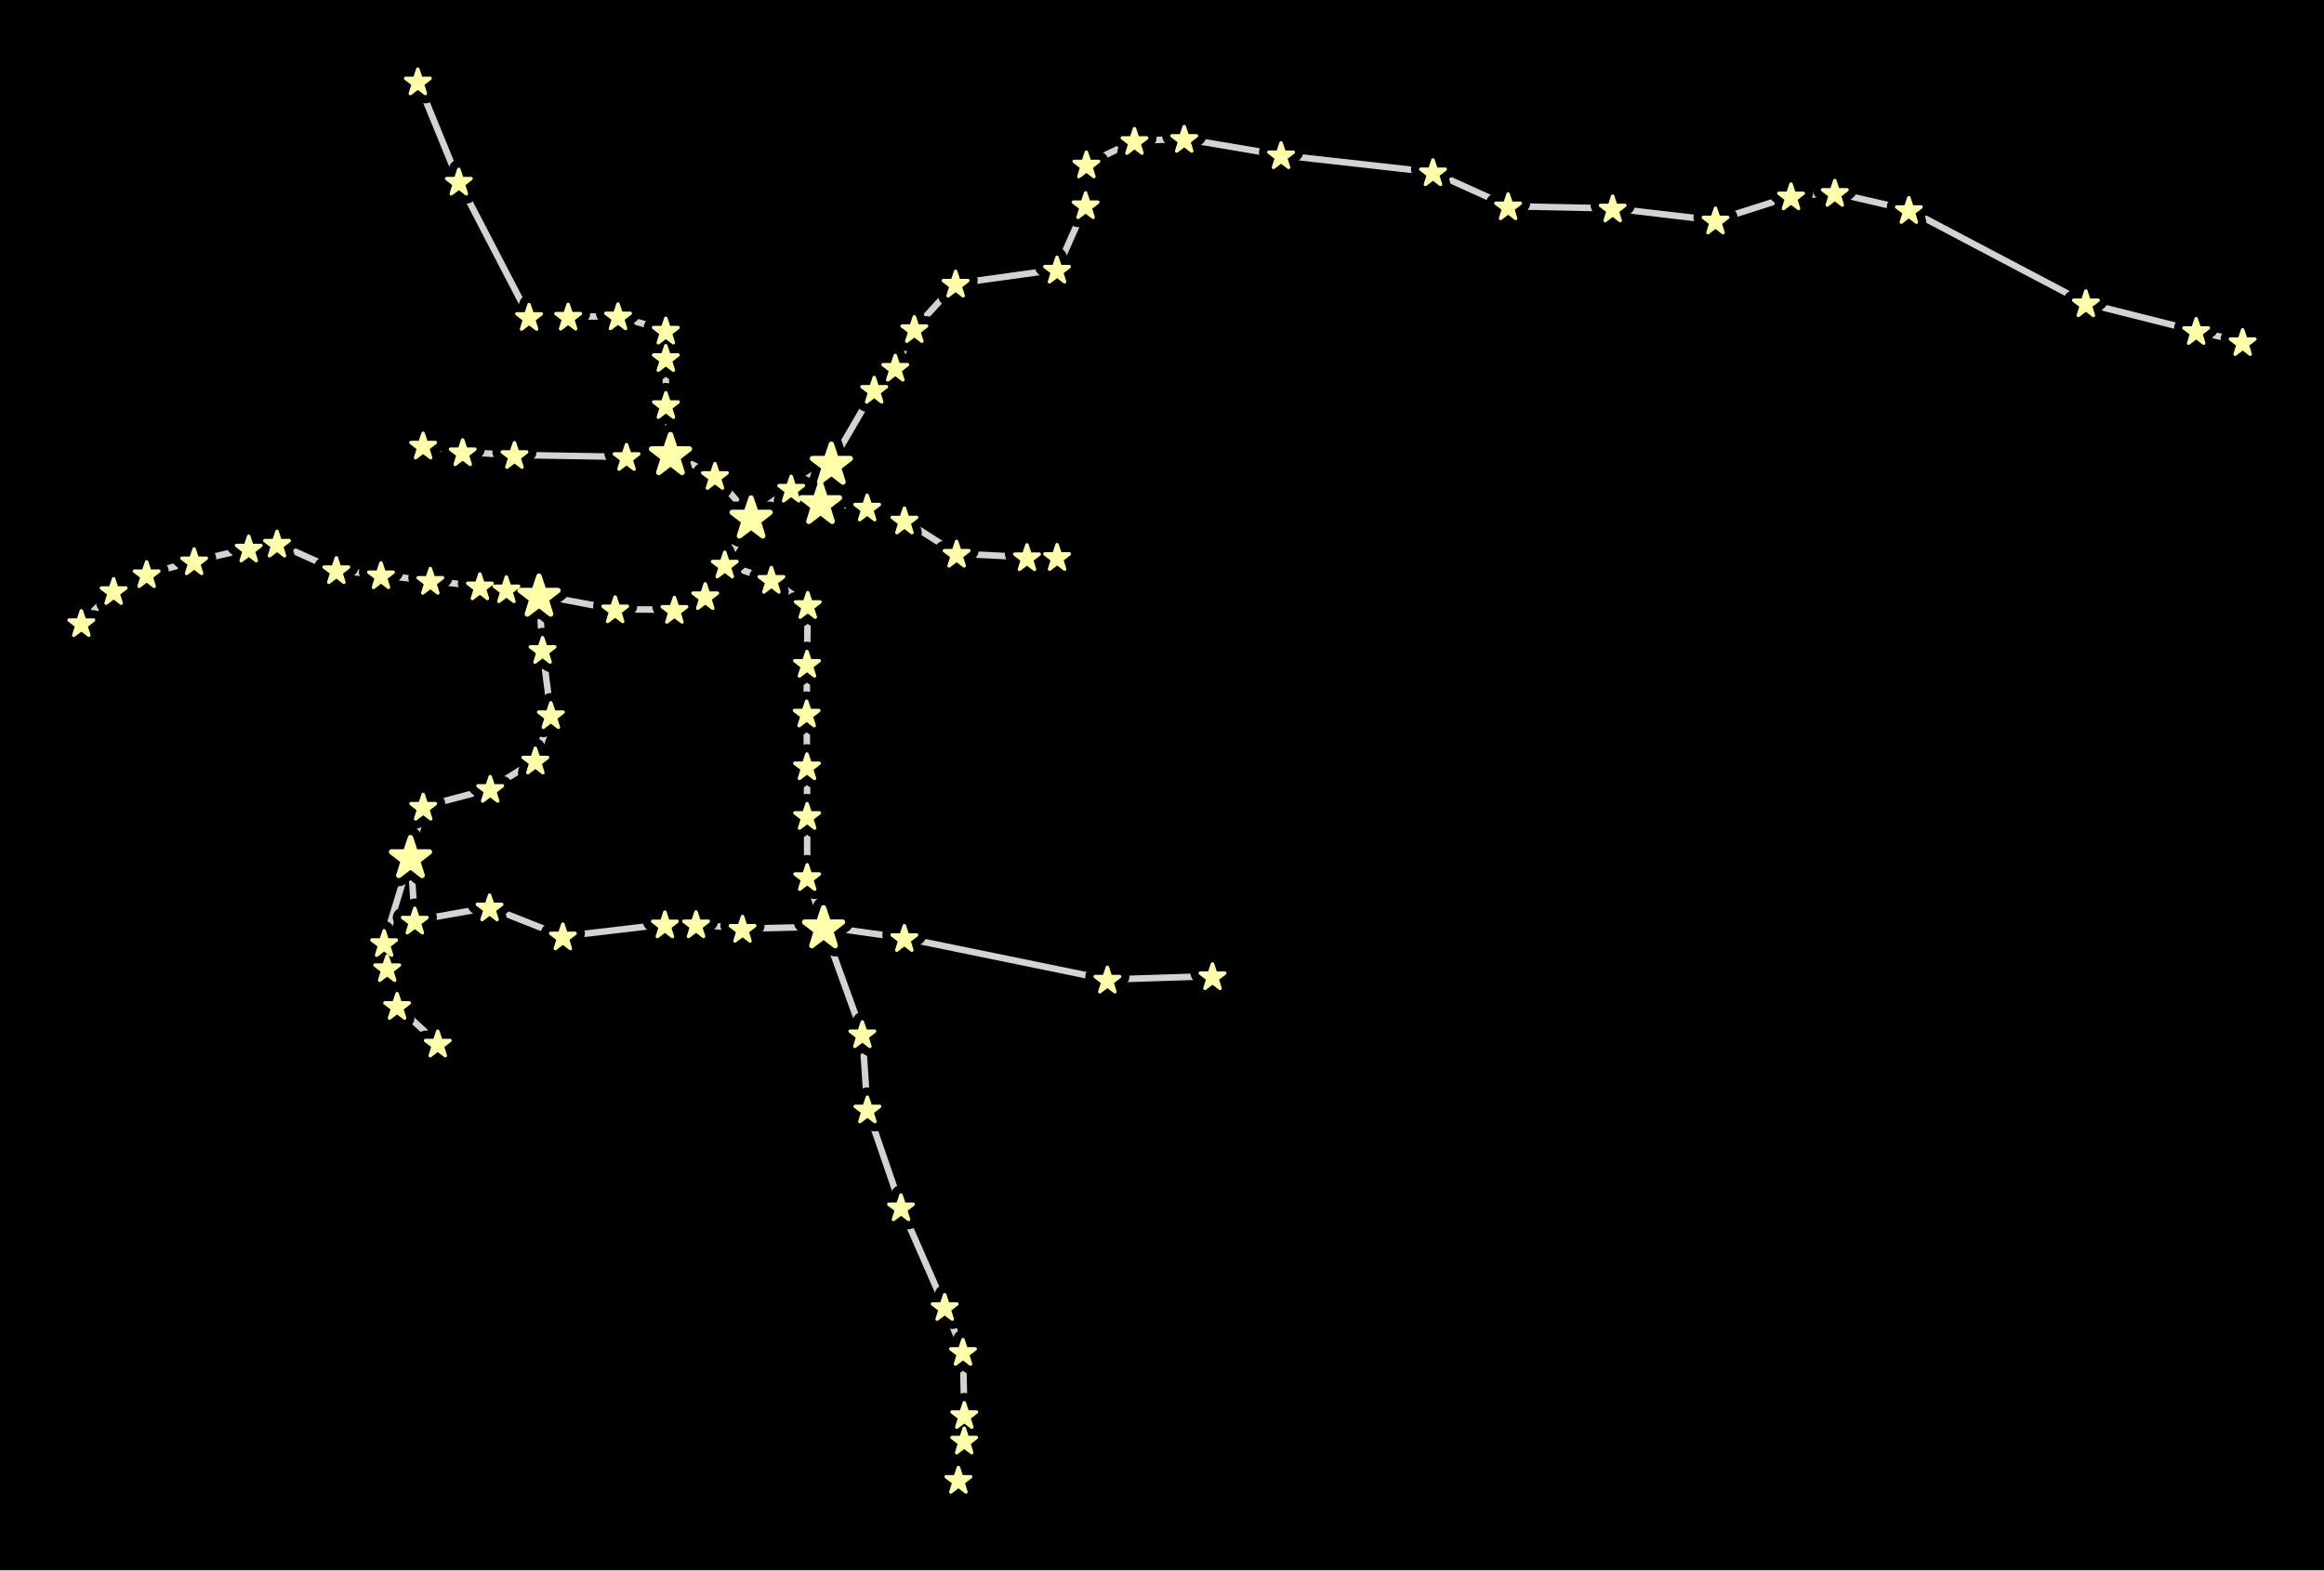
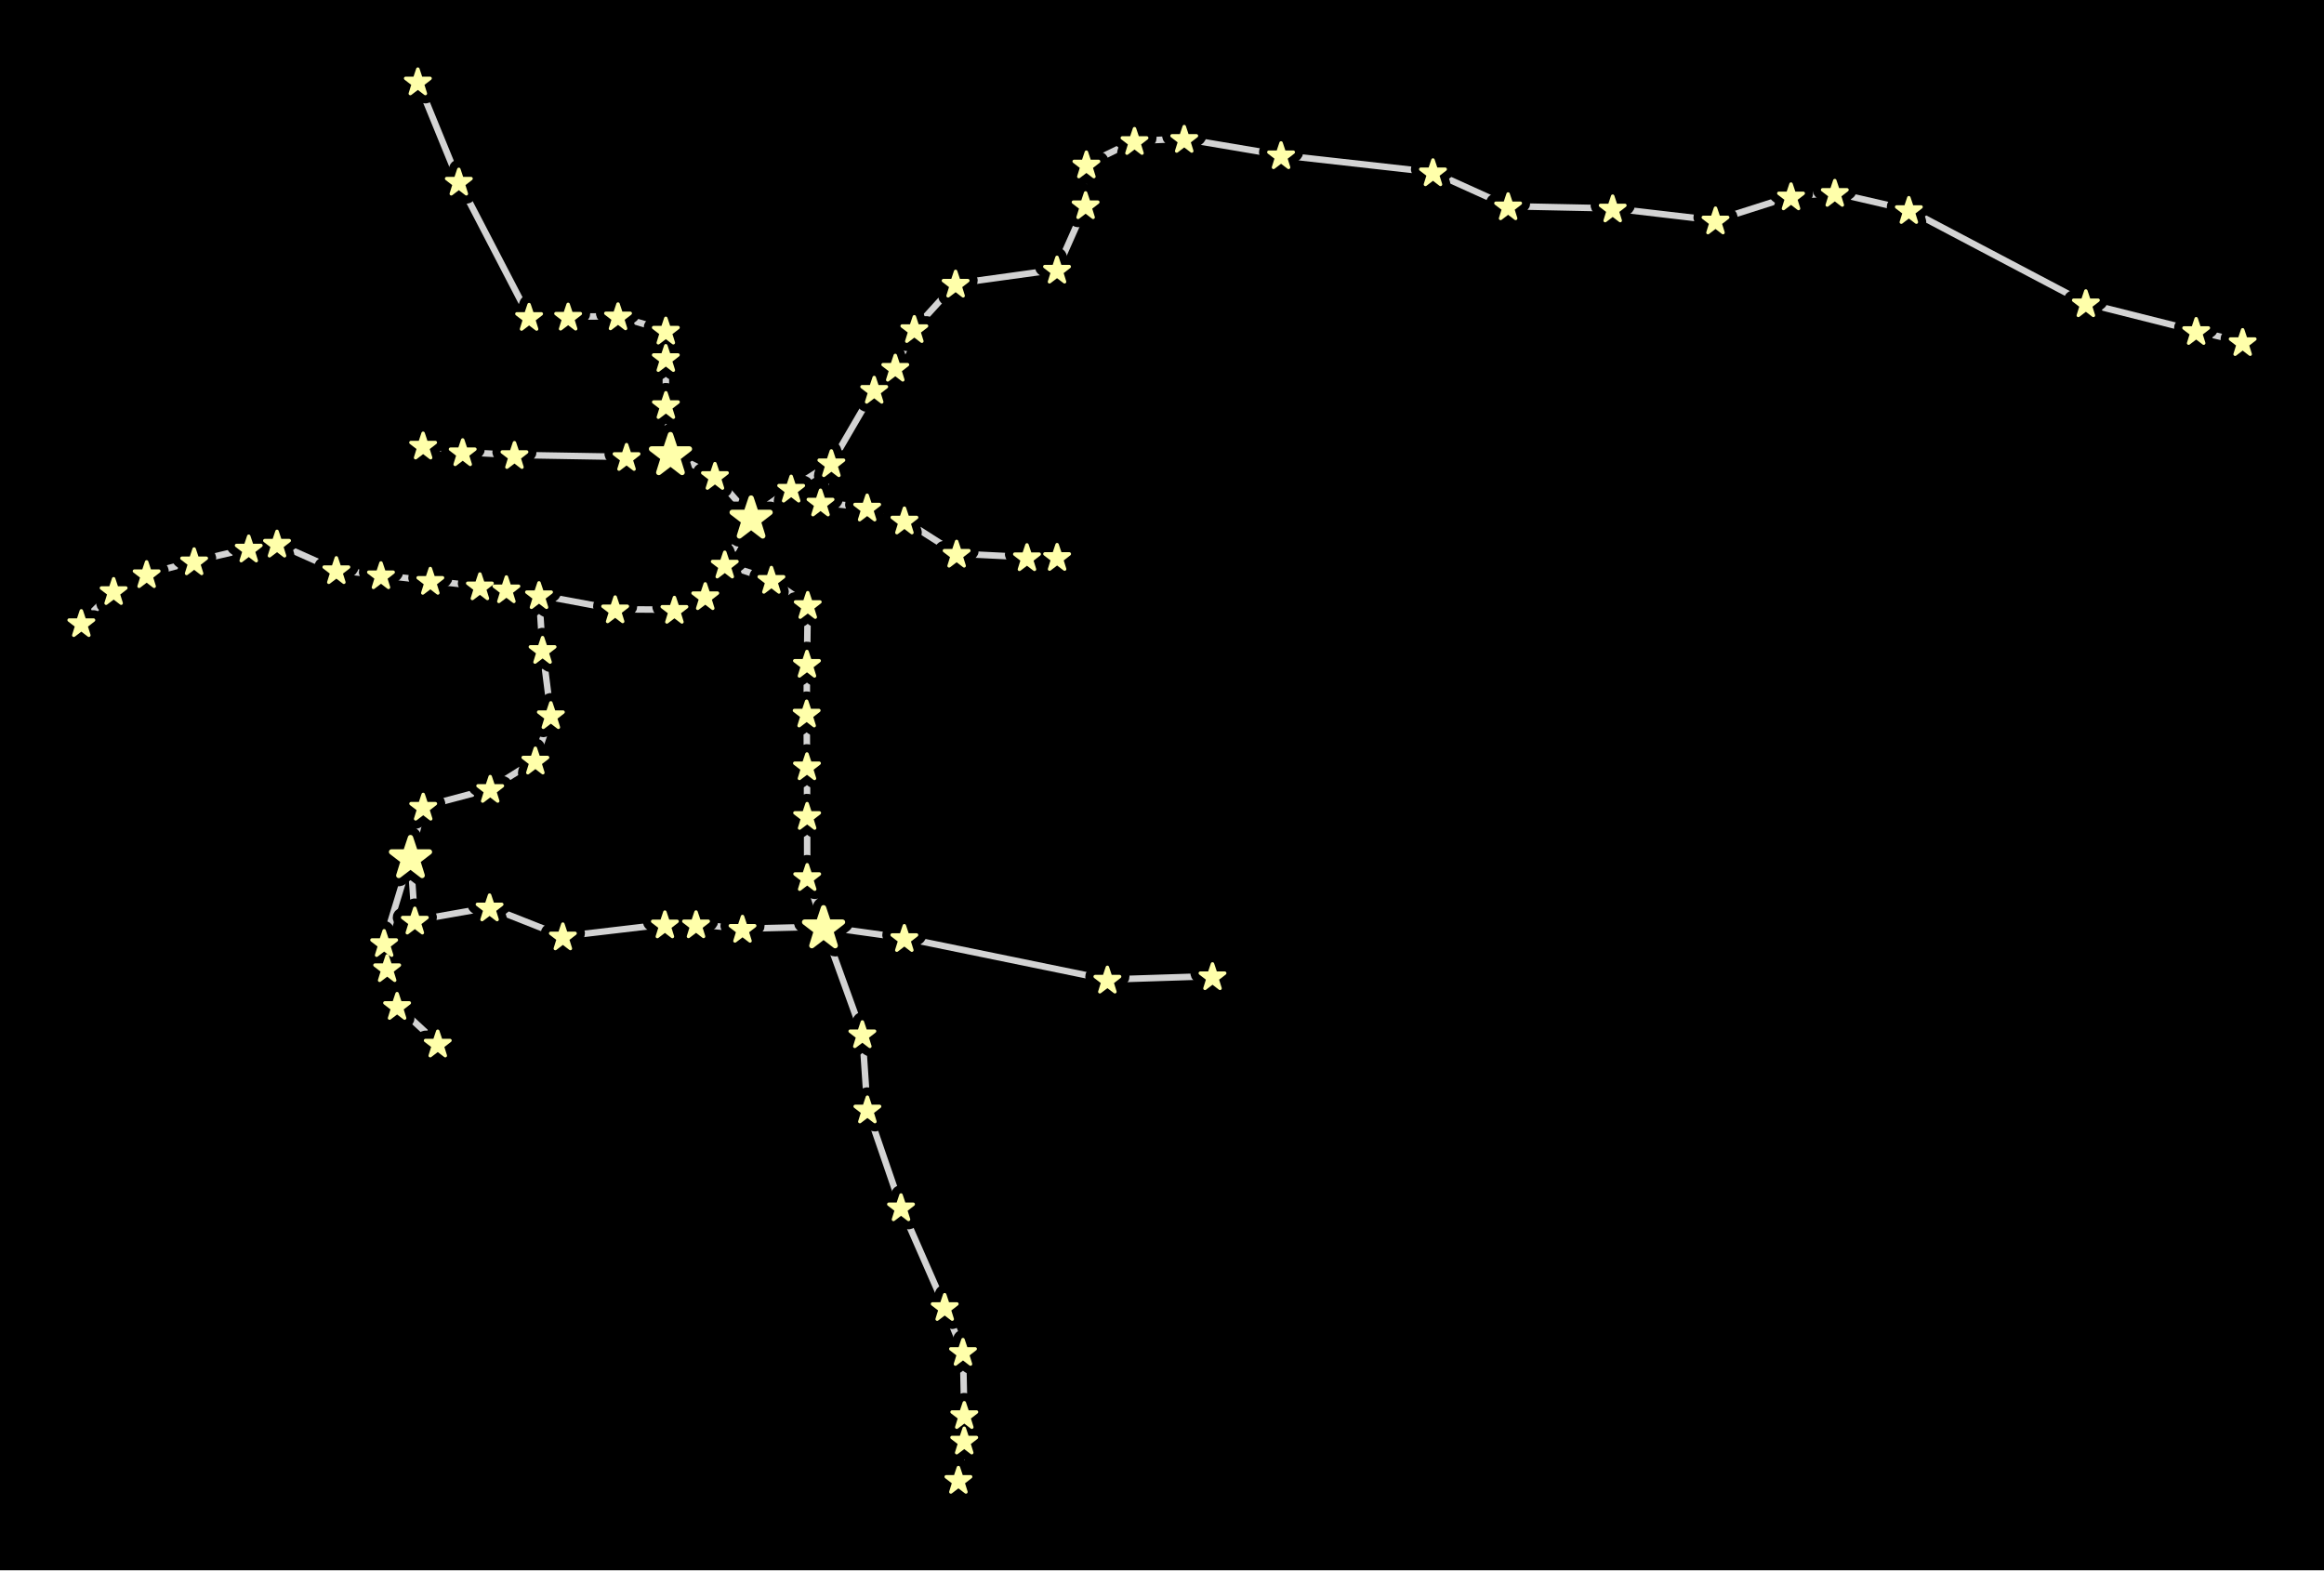
<svg xmlns="http://www.w3.org/2000/svg" width="3000" height="2027" viewBox="0 0 3000 2027">
  <defs>
    <path id="star" d="M100,39.332c0-3.332-2.636-6.029-5.935-6.169c0.004-0.012,0.004-0.024,0.009-0.035H65.461L55.863,4.341 c-0.004,0-0.009,0.001-0.014,0.001C55.058,1.833,52.738,0,49.967,0c-2.938,0-5.384,2.048-6.023,4.789 c-0.007-0.001-0.015,0-0.021-0.002l-9.45,28.341H6.336c-0.048-0.001-0.092-0.014-0.139-0.014C2.773,33.113,0,35.888,0,39.31 c0,1.884,0.857,3.55,2.185,4.687c-0.007,0.01-0.011,0.021-0.019,0.031L26.24,62.535l-8.961,28.683 c-0.364,0.789-0.582,1.659-0.582,2.587c0,3.422,2.775,6.195,6.198,6.195c1.405,0,2.687-0.484,3.727-1.272 c0.011,0.01,0.025,0.017,0.036,0.026L50.027,80.84l22.536,17.317C73.688,99.294,75.245,100,76.97,100 c3.424,0,6.198-2.773,6.198-6.195c0-0.748-0.154-1.456-0.397-2.121c0.016-0.002,0.029-0.01,0.045-0.012l-9.077-29.016l23.718-18.332 c-0.002-0.001-0.005-0.003-0.007-0.005C98.988,43.192,100,41.386,100,39.332z" />
    <mask id="gaps" maskUnits="userSpaceOnUse" x="0" y="0" width="3000" height="2027">
      <rect width="3000" height="2027" fill="#fff" />
      <g fill="#000" stroke="#000" stroke-linejoin="round">
        <use href="#star" transform="translate(1219.2 1892.2) scale(0.36)" stroke-width="58.33" />
        <use href="#star" transform="translate(1226.7 1841.5) scale(0.36)" stroke-width="58.33" />
        <use href="#star" transform="translate(1226.8 1808.6) scale(0.36)" stroke-width="58.33" />
        <use href="#star" transform="translate(1225.1 1727.1) scale(0.36)" stroke-width="58.33" />
        <use href="#star" transform="translate(1201.5 1669.1) scale(0.36)" stroke-width="58.33" />
        <use href="#star" transform="translate(1145.1 1540.4) scale(0.36)" stroke-width="58.33" />
        <use href="#star" transform="translate(1101.7 1414.1) scale(0.36)" stroke-width="58.33" />
        <use href="#star" transform="translate(547.1 1329) scale(0.36)" stroke-width="58.33" />
        <use href="#star" transform="translate(1095.2 1317) scale(0.36)" stroke-width="58.33" />
        <use href="#star" transform="translate(494.6 1280.5) scale(0.36)" stroke-width="58.33" />
        <use href="#star" transform="translate(1411.5 1246.5) scale(0.36)" stroke-width="58.33" />
        <use href="#star" transform="translate(1547.2 1242.1) scale(0.36)" stroke-width="58.33" />
        <use href="#star" transform="translate(481.8 1231.7) scale(0.36)" stroke-width="58.33" />
        <use href="#star" transform="translate(477.9 1199.3) scale(0.36)" stroke-width="58.33" />
        <use href="#star" transform="translate(1149.4 1192.8) scale(0.36)" stroke-width="58.33" />
        <use href="#star" transform="translate(708.6 1190.7) scale(0.36)" stroke-width="58.33" />
        <use href="#star" transform="translate(940.5 1180.9) scale(0.36)" stroke-width="58.33" />
        <use href="#star" transform="translate(840.3 1175.2) scale(0.36)" stroke-width="58.33" />
        <use href="#star" transform="translate(880.5 1175.1) scale(0.36)" stroke-width="58.33" />
        <use href="#star" transform="translate(517.5 1170.3) scale(0.36)" stroke-width="58.33" />
        <use href="#star" transform="translate(614 1153.3) scale(0.36)" stroke-width="58.33" />
        <use href="#star" transform="translate(1024 1114.1) scale(0.36)" stroke-width="58.33" />
        <use href="#star" transform="translate(1023.9 1035.2) scale(0.36)" stroke-width="58.33" />
        <use href="#star" transform="translate(528.3 1023.3) scale(0.36)" stroke-width="58.33" />
        <use href="#star" transform="translate(614.8 1000.3) scale(0.36)" stroke-width="58.33" />
        <use href="#star" transform="translate(1023.7 971.1) scale(0.36)" stroke-width="58.33" />
        <use href="#star" transform="translate(673.1 963.7) scale(0.36)" stroke-width="58.33" />
        <use href="#star" transform="translate(693.1 905.1) scale(0.36)" stroke-width="58.33" />
        <use href="#star" transform="translate(1023.3 903) scale(0.36)" stroke-width="58.33" />
        <use href="#star" transform="translate(1023.7 838.8) scale(0.36)" stroke-width="58.33" />
        <use href="#star" transform="translate(682.4 820.9) scale(0.36)" stroke-width="58.33" />
        <use href="#star" transform="translate(87 786.3) scale(0.36)" stroke-width="58.33" />
        <use href="#star" transform="translate(852.6 769.1) scale(0.36)" stroke-width="58.33" />
        <use href="#star" transform="translate(776.1 768.5) scale(0.36)" stroke-width="58.33" />
        <use href="#star" transform="translate(1024.7 762.9) scale(0.36)" stroke-width="58.33" />
        <use href="#star" transform="translate(892.4 751.5) scale(0.36)" stroke-width="58.33" />
        <use href="#star" transform="translate(128.7 744.9) scale(0.36)" stroke-width="58.33" />
        <use href="#star" transform="translate(635.7 742.6) scale(0.36)" stroke-width="58.33" />
        <use href="#star" transform="translate(601.5 738.8) scale(0.36)" stroke-width="58.33" />
        <use href="#star" transform="translate(537.5 731.7) scale(0.36)" stroke-width="58.33" />
        <use href="#star" transform="translate(977.8 730.4) scale(0.36)" stroke-width="58.33" />
        <use href="#star" transform="translate(473.8 724.5) scale(0.36)" stroke-width="58.33" />
        <use href="#star" transform="translate(171.3 723.1) scale(0.36)" stroke-width="58.33" />
        <use href="#star" transform="translate(416.2 717.9) scale(0.36)" stroke-width="58.33" />
        <use href="#star" transform="translate(917.6 710.7) scale(0.36)" stroke-width="58.33" />
        <use href="#star" transform="translate(232.6 706.5) scale(0.36)" stroke-width="58.33" />
        <use href="#star" transform="translate(1307.7 701.2) scale(0.36)" stroke-width="58.33" />
        <use href="#star" transform="translate(1346.6 700.9) scale(0.36)" stroke-width="58.33" />
        <use href="#star" transform="translate(1216.9 696.7) scale(0.36)" stroke-width="58.33" />
        <use href="#star" transform="translate(303.1 690) scale(0.36)" stroke-width="58.33" />
        <use href="#star" transform="translate(339.6 683.7) scale(0.36)" stroke-width="58.33" />
        <use href="#star" transform="translate(1149.5 653.8) scale(0.36)" stroke-width="58.33" />
        <use href="#star" transform="translate(1101.4 637.1) scale(0.36)" stroke-width="58.33" />
        <use href="#star" transform="translate(1003.3 612.7) scale(0.36)" stroke-width="58.33" />
        <use href="#star" transform="translate(904.9 596.3) scale(0.36)" stroke-width="58.33" />
        <use href="#star" transform="translate(790.8 571.8) scale(0.36)" stroke-width="58.33" />
        <use href="#star" transform="translate(646.1 569.3) scale(0.36)" stroke-width="58.33" />
        <use href="#star" transform="translate(579.3 565.7) scale(0.36)" stroke-width="58.33" />
        <use href="#star" transform="translate(528.2 557.1) scale(0.36)" stroke-width="58.33" />
        <use href="#star" transform="translate(841.6 504.8) scale(0.36)" stroke-width="58.33" />
        <use href="#star" transform="translate(1110.5 485.1) scale(0.36)" stroke-width="58.33" />
        <use href="#star" transform="translate(1137.7 456.6) scale(0.36)" stroke-width="58.33" />
        <use href="#star" transform="translate(841.5 444.1) scale(0.36)" stroke-width="58.33" />
        <use href="#star" transform="translate(2877 423.5) scale(0.36)" stroke-width="58.33" />
        <use href="#star" transform="translate(2817 409.2) scale(0.36)" stroke-width="58.33" />
        <use href="#star" transform="translate(841.5 408.7) scale(0.36)" stroke-width="58.33" />
        <use href="#star" transform="translate(1162.3 406.7) scale(0.36)" stroke-width="58.33" />
        <use href="#star" transform="translate(665 391) scale(0.36)" stroke-width="58.33" />
        <use href="#star" transform="translate(715.4 390.7) scale(0.36)" stroke-width="58.33" />
        <use href="#star" transform="translate(779.8 390.3) scale(0.36)" stroke-width="58.33" />
        <use href="#star" transform="translate(2674.6 373.4) scale(0.36)" stroke-width="58.33" />
        <use href="#star" transform="translate(1215.6 348.1) scale(0.36)" stroke-width="58.33" />
        <use href="#star" transform="translate(1346.5 330) scale(0.36)" stroke-width="58.33" />
        <use href="#star" transform="translate(2196.5 266.5) scale(0.36)" stroke-width="58.33" />
        <use href="#star" transform="translate(2446.1 253) scale(0.36)" stroke-width="58.33" />
        <use href="#star" transform="translate(2063.8 251) scale(0.36)" stroke-width="58.33" />
        <use href="#star" transform="translate(1928.8 248.2) scale(0.36)" stroke-width="58.33" />
        <use href="#star" transform="translate(1383.4 246.8) scale(0.36)" stroke-width="58.33" />
        <use href="#star" transform="translate(2294 235.4) scale(0.36)" stroke-width="58.33" />
        <use href="#star" transform="translate(2350.5 230.9) scale(0.36)" stroke-width="58.33" />
        <use href="#star" transform="translate(574.3 216.4) scale(0.36)" stroke-width="58.33" />
        <use href="#star" transform="translate(1831.8 204.3) scale(0.36)" stroke-width="58.33" />
        <use href="#star" transform="translate(1384.4 194.2) scale(0.36)" stroke-width="58.33" />
        <use href="#star" transform="translate(1635.7 182.3) scale(0.36)" stroke-width="58.33" />
        <use href="#star" transform="translate(1446.5 163.9) scale(0.36)" stroke-width="58.33" />
        <use href="#star" transform="translate(1510.7 161.2) scale(0.36)" stroke-width="58.33" />
        <use href="#star" transform="translate(521.4 87) scale(0.36)" stroke-width="58.33" />
        <use href="#star" transform="translate(1035.2 1168.4) scale(0.558)" stroke-width="37.63" />
        <use href="#star" transform="translate(502 1077.8) scale(0.558)" stroke-width="37.63" />
-         <use href="#star" transform="translate(667.9 740.3) scale(0.558)" stroke-width="37.63" />
+         <use href="#star" transform="translate(677.8 750.2) scale(0.36)" stroke-width="58.33" />
        <use href="#star" transform="translate(941.7 639.5) scale(0.558)" stroke-width="37.63" />
-         <use href="#star" transform="translate(1031.3 620.7) scale(0.558)" stroke-width="37.63" />
-         <use href="#star" transform="translate(1045.3 570) scale(0.558)" stroke-width="37.63" />
+         <use href="#star" transform="translate(1041.2 630.6) scale(0.36)" stroke-width="58.33" />
+         <use href="#star" transform="translate(1055.2 579.9) scale(0.36)" stroke-width="58.33" />
        <use href="#star" transform="translate(837.6 557.6) scale(0.558)" stroke-width="37.63" />
      </g>
    </mask>
  </defs>
  <rect width="3000" height="2027" fill="#000000" />
  <g mask="url(#gaps)" fill="none" stroke="#d3d3d3" stroke-width="8.4" stroke-linecap="round" stroke-linejoin="round">
    <path d="M1237.2 1910.2 L1244.7 1859.5" />
    <path d="M1244.7 1859.5 L1244.8 1826.6" />
    <path d="M1244.7 1859.5 L1237.2 1910.2" />
    <path d="M1244.8 1826.6 L1243.1 1745.1" />
    <path d="M1243.1 1745.1 L1219.5 1687.1" />
    <path d="M1219.5 1687.1 L1163.1 1558.4" />
    <path d="M1163.1 1558.4 L1119.7 1432.1" />
    <path d="M2464.1 271 L2692.6 391.4" />
    <path d="M2692.6 391.4 L2835 427.2" />
    <path d="M2835 427.2 L2895 441.5" />
    <path d="M1119.7 1432.1 L1113.2 1335" />
    <path d="M1113.2 1335 L1063.1 1196.3" />
    <path d="M1063.1 1196.3 L1042 1132.1" />
    <path d="M1063.1 1196.3 L958.5 1198.9" />
    <path d="M1063.1 1196.3 L1167.4 1210.8" />
    <path d="M1042 1132.1 L1041.9 1053.2" />
    <path d="M1041.9 1053.2 L1041.7 989.1" />
    <path d="M1041.7 989.1 L1041.3 921" />
    <path d="M1041.3 921 L1041.7 856.8" />
    <path d="M1041.7 856.8 L1042.7 780.9" />
    <path d="M1042.7 780.9 L995.8 748.4" />
    <path d="M995.8 748.4 L935.6 728.7" />
    <path d="M935.6 728.7 L969.6 667.4" />
    <path d="M969.6 667.4 L935.6 728.7" />
    <path d="M969.6 667.4 L922.9 614.3" />
    <path d="M969.6 667.4 L1021.3 630.7" />
    <path d="M969.6 667.4 L1021.3 630.7" />
    <path d="M935.6 728.7 L910.4 769.5" />
    <path d="M910.4 769.5 L870.6 787.1" />
    <path d="M870.6 787.1 L794.1 786.5" />
    <path d="M794.1 786.5 L695.8 768.2" />
    <path d="M695.8 768.2 L700.4 838.9" />
    <path d="M695.8 768.2 L653.7 760.6" />
    <path d="M653.7 760.6 L619.5 756.8" />
    <path d="M619.5 756.8 L555.5 749.7" />
    <path d="M555.5 749.7 L491.8 742.5" />
    <path d="M491.8 742.5 L434.2 735.9" />
    <path d="M434.2 735.9 L357.6 701.7" />
    <path d="M357.6 701.7 L321.1 708" />
    <path d="M321.1 708 L250.6 724.5" />
    <path d="M250.6 724.5 L189.3 741.1" />
    <path d="M189.3 741.1 L146.7 762.9" />
    <path d="M146.7 762.9 L105 804.3" />
    <path d="M539.4 105 L592.3 234.4" />
    <path d="M592.3 234.4 L683 409" />
    <path d="M683 409 L733.4 408.7" />
    <path d="M733.4 408.7 L797.8 408.3" />
    <path d="M797.8 408.3 L859.5 426.7" />
    <path d="M859.5 426.7 L859.5 462.1" />
    <path d="M859.5 462.1 L859.6 522.8" />
    <path d="M859.6 522.8 L865.5 585.5" />
    <path d="M865.5 585.5 L922.9 614.3" />
    <path d="M865.5 585.5 L808.8 589.8" />
    <path d="M1021.3 630.7 L1073.2 597.9" />
    <path d="M808.8 589.8 L664.1 587.3" />
    <path d="M664.1 587.3 L597.3 583.7" />
    <path d="M597.3 583.7 L546.2 575.1" />
    <path d="M565.1 1347 L512.6 1298.5" />
    <path d="M512.6 1298.5 L499.8 1249.7" />
    <path d="M499.8 1249.7 L495.9 1217.3" />
    <path d="M535.5 1188.3 L529.9 1105.7" />
    <path d="M535.5 1188.3 L632 1171.3" />
    <path d="M632 1171.3 L726.6 1208.7" />
    <path d="M726.6 1208.7 L858.3 1193.2" />
    <path d="M858.3 1193.2 L898.5 1193.1" />
    <path d="M898.5 1193.1 L958.5 1198.9" />
    <path d="M1167.4 1210.8 L1429.5 1264.5" />
    <path d="M1429.5 1264.5 L1565.2 1260.1" />
    <path d="M1364.6 718.9 L1325.7 719.2" />
    <path d="M1325.7 719.2 L1234.9 714.7" />
    <path d="M1234.9 714.7 L1167.5 671.8" />
    <path d="M1167.5 671.8 L1119.4 655.1" />
    <path d="M1073.2 597.9 L1128.5 503.1" />
    <path d="M1128.5 503.1 L1155.7 474.6" />
    <path d="M1155.7 474.6 L1180.3 424.7" />
    <path d="M1180.3 424.7 L1233.6 366.1" />
    <path d="M1233.6 366.1 L1364.5 348" />
    <path d="M1364.5 348 L1401.4 264.8" />
    <path d="M1401.4 264.8 L1402.4 212.2" />
    <path d="M1402.4 212.2 L1464.5 181.9" />
    <path d="M1464.5 181.9 L1528.7 179.2" />
    <path d="M1528.7 179.2 L1653.7 200.3" />
    <path d="M1653.7 200.3 L1849.8 222.3" />
    <path d="M1849.8 222.3 L1946.8 266.2" />
    <path d="M1946.8 266.2 L2081.8 269" />
    <path d="M2081.8 269 L2214.5 284.5" />
    <path d="M2214.5 284.5 L2312 253.4" />
    <path d="M2312 253.4 L2368.5 248.9" />
    <path d="M2464.1 271 L2368.5 248.9" />
    <path d="M495.9 1217.3 L529.9 1105.7" />
    <path d="M529.9 1105.7 L546.3 1041.3" />
    <path d="M546.3 1041.3 L632.8 1018.3" />
    <path d="M632.8 1018.3 L691.1 981.7" />
    <path d="M691.1 981.7 L711.1 923.1" />
    <path d="M711.1 923.1 L700.4 838.9" />
    <path d="M1021.3 630.7 L1059.2 648.6" />
    <path d="M1073.2 597.9 L1059.2 648.6" />
    <path d="M1119.4 655.1 L1059.2 648.6" />
  </g>
  <g fill="#ffffaa">
    <use href="#star" transform="translate(1219.2 1892.2) scale(0.36)" />
    <use href="#star" transform="translate(1226.7 1841.5) scale(0.36)" />
    <use href="#star" transform="translate(1226.8 1808.6) scale(0.36)" />
    <use href="#star" transform="translate(1225.1 1727.1) scale(0.36)" />
    <use href="#star" transform="translate(1201.5 1669.1) scale(0.36)" />
    <use href="#star" transform="translate(1145.1 1540.4) scale(0.36)" />
    <use href="#star" transform="translate(1101.7 1414.1) scale(0.36)" />
    <use href="#star" transform="translate(547.1 1329) scale(0.36)" />
    <use href="#star" transform="translate(1095.2 1317) scale(0.36)" />
    <use href="#star" transform="translate(494.6 1280.5) scale(0.36)" />
    <use href="#star" transform="translate(1411.5 1246.5) scale(0.36)" />
    <use href="#star" transform="translate(1547.2 1242.1) scale(0.36)" />
    <use href="#star" transform="translate(481.8 1231.7) scale(0.36)" />
    <use href="#star" transform="translate(477.9 1199.3) scale(0.36)" />
    <use href="#star" transform="translate(1149.4 1192.8) scale(0.36)" />
    <use href="#star" transform="translate(708.6 1190.7) scale(0.36)" />
    <use href="#star" transform="translate(940.5 1180.9) scale(0.36)" />
    <use href="#star" transform="translate(840.3 1175.2) scale(0.36)" />
    <use href="#star" transform="translate(880.5 1175.1) scale(0.36)" />
    <use href="#star" transform="translate(517.5 1170.3) scale(0.36)" />
    <use href="#star" transform="translate(614 1153.3) scale(0.36)" />
    <use href="#star" transform="translate(1024 1114.1) scale(0.36)" />
    <use href="#star" transform="translate(1023.9 1035.2) scale(0.36)" />
    <use href="#star" transform="translate(528.3 1023.3) scale(0.36)" />
    <use href="#star" transform="translate(614.8 1000.3) scale(0.36)" />
    <use href="#star" transform="translate(1023.7 971.1) scale(0.36)" />
    <use href="#star" transform="translate(673.1 963.7) scale(0.36)" />
    <use href="#star" transform="translate(693.1 905.1) scale(0.36)" />
    <use href="#star" transform="translate(1023.3 903) scale(0.36)" />
    <use href="#star" transform="translate(1023.7 838.8) scale(0.36)" />
    <use href="#star" transform="translate(682.4 820.9) scale(0.36)" />
    <use href="#star" transform="translate(87 786.3) scale(0.36)" />
    <use href="#star" transform="translate(852.6 769.1) scale(0.36)" />
    <use href="#star" transform="translate(776.1 768.5) scale(0.36)" />
    <use href="#star" transform="translate(1024.7 762.9) scale(0.36)" />
    <use href="#star" transform="translate(892.4 751.5) scale(0.36)" />
    <use href="#star" transform="translate(128.7 744.9) scale(0.36)" />
    <use href="#star" transform="translate(635.7 742.6) scale(0.36)" />
    <use href="#star" transform="translate(601.5 738.8) scale(0.36)" />
    <use href="#star" transform="translate(537.5 731.7) scale(0.36)" />
    <use href="#star" transform="translate(977.8 730.4) scale(0.36)" />
    <use href="#star" transform="translate(473.8 724.5) scale(0.36)" />
    <use href="#star" transform="translate(171.3 723.1) scale(0.36)" />
    <use href="#star" transform="translate(416.2 717.9) scale(0.36)" />
    <use href="#star" transform="translate(917.6 710.7) scale(0.36)" />
    <use href="#star" transform="translate(232.6 706.5) scale(0.36)" />
    <use href="#star" transform="translate(1307.7 701.2) scale(0.36)" />
    <use href="#star" transform="translate(1346.6 700.9) scale(0.36)" />
    <use href="#star" transform="translate(1216.9 696.7) scale(0.36)" />
    <use href="#star" transform="translate(303.1 690) scale(0.36)" />
    <use href="#star" transform="translate(339.6 683.7) scale(0.36)" />
    <use href="#star" transform="translate(1149.5 653.8) scale(0.36)" />
    <use href="#star" transform="translate(1101.4 637.1) scale(0.36)" />
    <use href="#star" transform="translate(1003.3 612.7) scale(0.36)" />
    <use href="#star" transform="translate(904.9 596.3) scale(0.36)" />
    <use href="#star" transform="translate(790.8 571.8) scale(0.36)" />
    <use href="#star" transform="translate(646.1 569.3) scale(0.36)" />
    <use href="#star" transform="translate(579.3 565.7) scale(0.36)" />
    <use href="#star" transform="translate(528.2 557.1) scale(0.36)" />
    <use href="#star" transform="translate(841.6 504.8) scale(0.36)" />
    <use href="#star" transform="translate(1110.5 485.1) scale(0.36)" />
    <use href="#star" transform="translate(1137.7 456.6) scale(0.36)" />
    <use href="#star" transform="translate(841.5 444.1) scale(0.36)" />
    <use href="#star" transform="translate(2877 423.5) scale(0.36)" />
    <use href="#star" transform="translate(2817 409.2) scale(0.36)" />
    <use href="#star" transform="translate(841.5 408.7) scale(0.36)" />
    <use href="#star" transform="translate(1162.3 406.7) scale(0.36)" />
    <use href="#star" transform="translate(665 391) scale(0.36)" />
    <use href="#star" transform="translate(715.4 390.7) scale(0.36)" />
    <use href="#star" transform="translate(779.8 390.3) scale(0.36)" />
    <use href="#star" transform="translate(2674.6 373.4) scale(0.36)" />
    <use href="#star" transform="translate(1215.6 348.1) scale(0.36)" />
    <use href="#star" transform="translate(1346.5 330) scale(0.36)" />
    <use href="#star" transform="translate(2196.5 266.5) scale(0.36)" />
    <use href="#star" transform="translate(2446.1 253) scale(0.36)" />
    <use href="#star" transform="translate(2063.8 251) scale(0.36)" />
    <use href="#star" transform="translate(1928.8 248.2) scale(0.36)" />
    <use href="#star" transform="translate(1383.4 246.8) scale(0.36)" />
    <use href="#star" transform="translate(2294 235.4) scale(0.36)" />
    <use href="#star" transform="translate(2350.5 230.9) scale(0.36)" />
    <use href="#star" transform="translate(574.3 216.4) scale(0.36)" />
    <use href="#star" transform="translate(1831.8 204.3) scale(0.36)" />
    <use href="#star" transform="translate(1384.4 194.2) scale(0.36)" />
    <use href="#star" transform="translate(1635.7 182.3) scale(0.36)" />
    <use href="#star" transform="translate(1446.5 163.9) scale(0.36)" />
    <use href="#star" transform="translate(1510.7 161.2) scale(0.36)" />
    <use href="#star" transform="translate(521.4 87) scale(0.36)" />
    <use href="#star" transform="translate(1035.2 1168.4) scale(0.558)" />
    <use href="#star" transform="translate(502 1077.8) scale(0.558)" />
-     <use href="#star" transform="translate(667.9 740.3) scale(0.558)" />
+     <use href="#star" transform="translate(677.8 750.2) scale(0.36)" />
    <use href="#star" transform="translate(941.7 639.5) scale(0.558)" />
-     <use href="#star" transform="translate(1031.3 620.7) scale(0.558)" />
-     <use href="#star" transform="translate(1045.3 570) scale(0.558)" />
+     <use href="#star" transform="translate(1041.2 630.6) scale(0.36)" />
+     <use href="#star" transform="translate(1055.2 579.9) scale(0.36)" />
    <use href="#star" transform="translate(837.6 557.6) scale(0.558)" />
  </g>
</svg>
